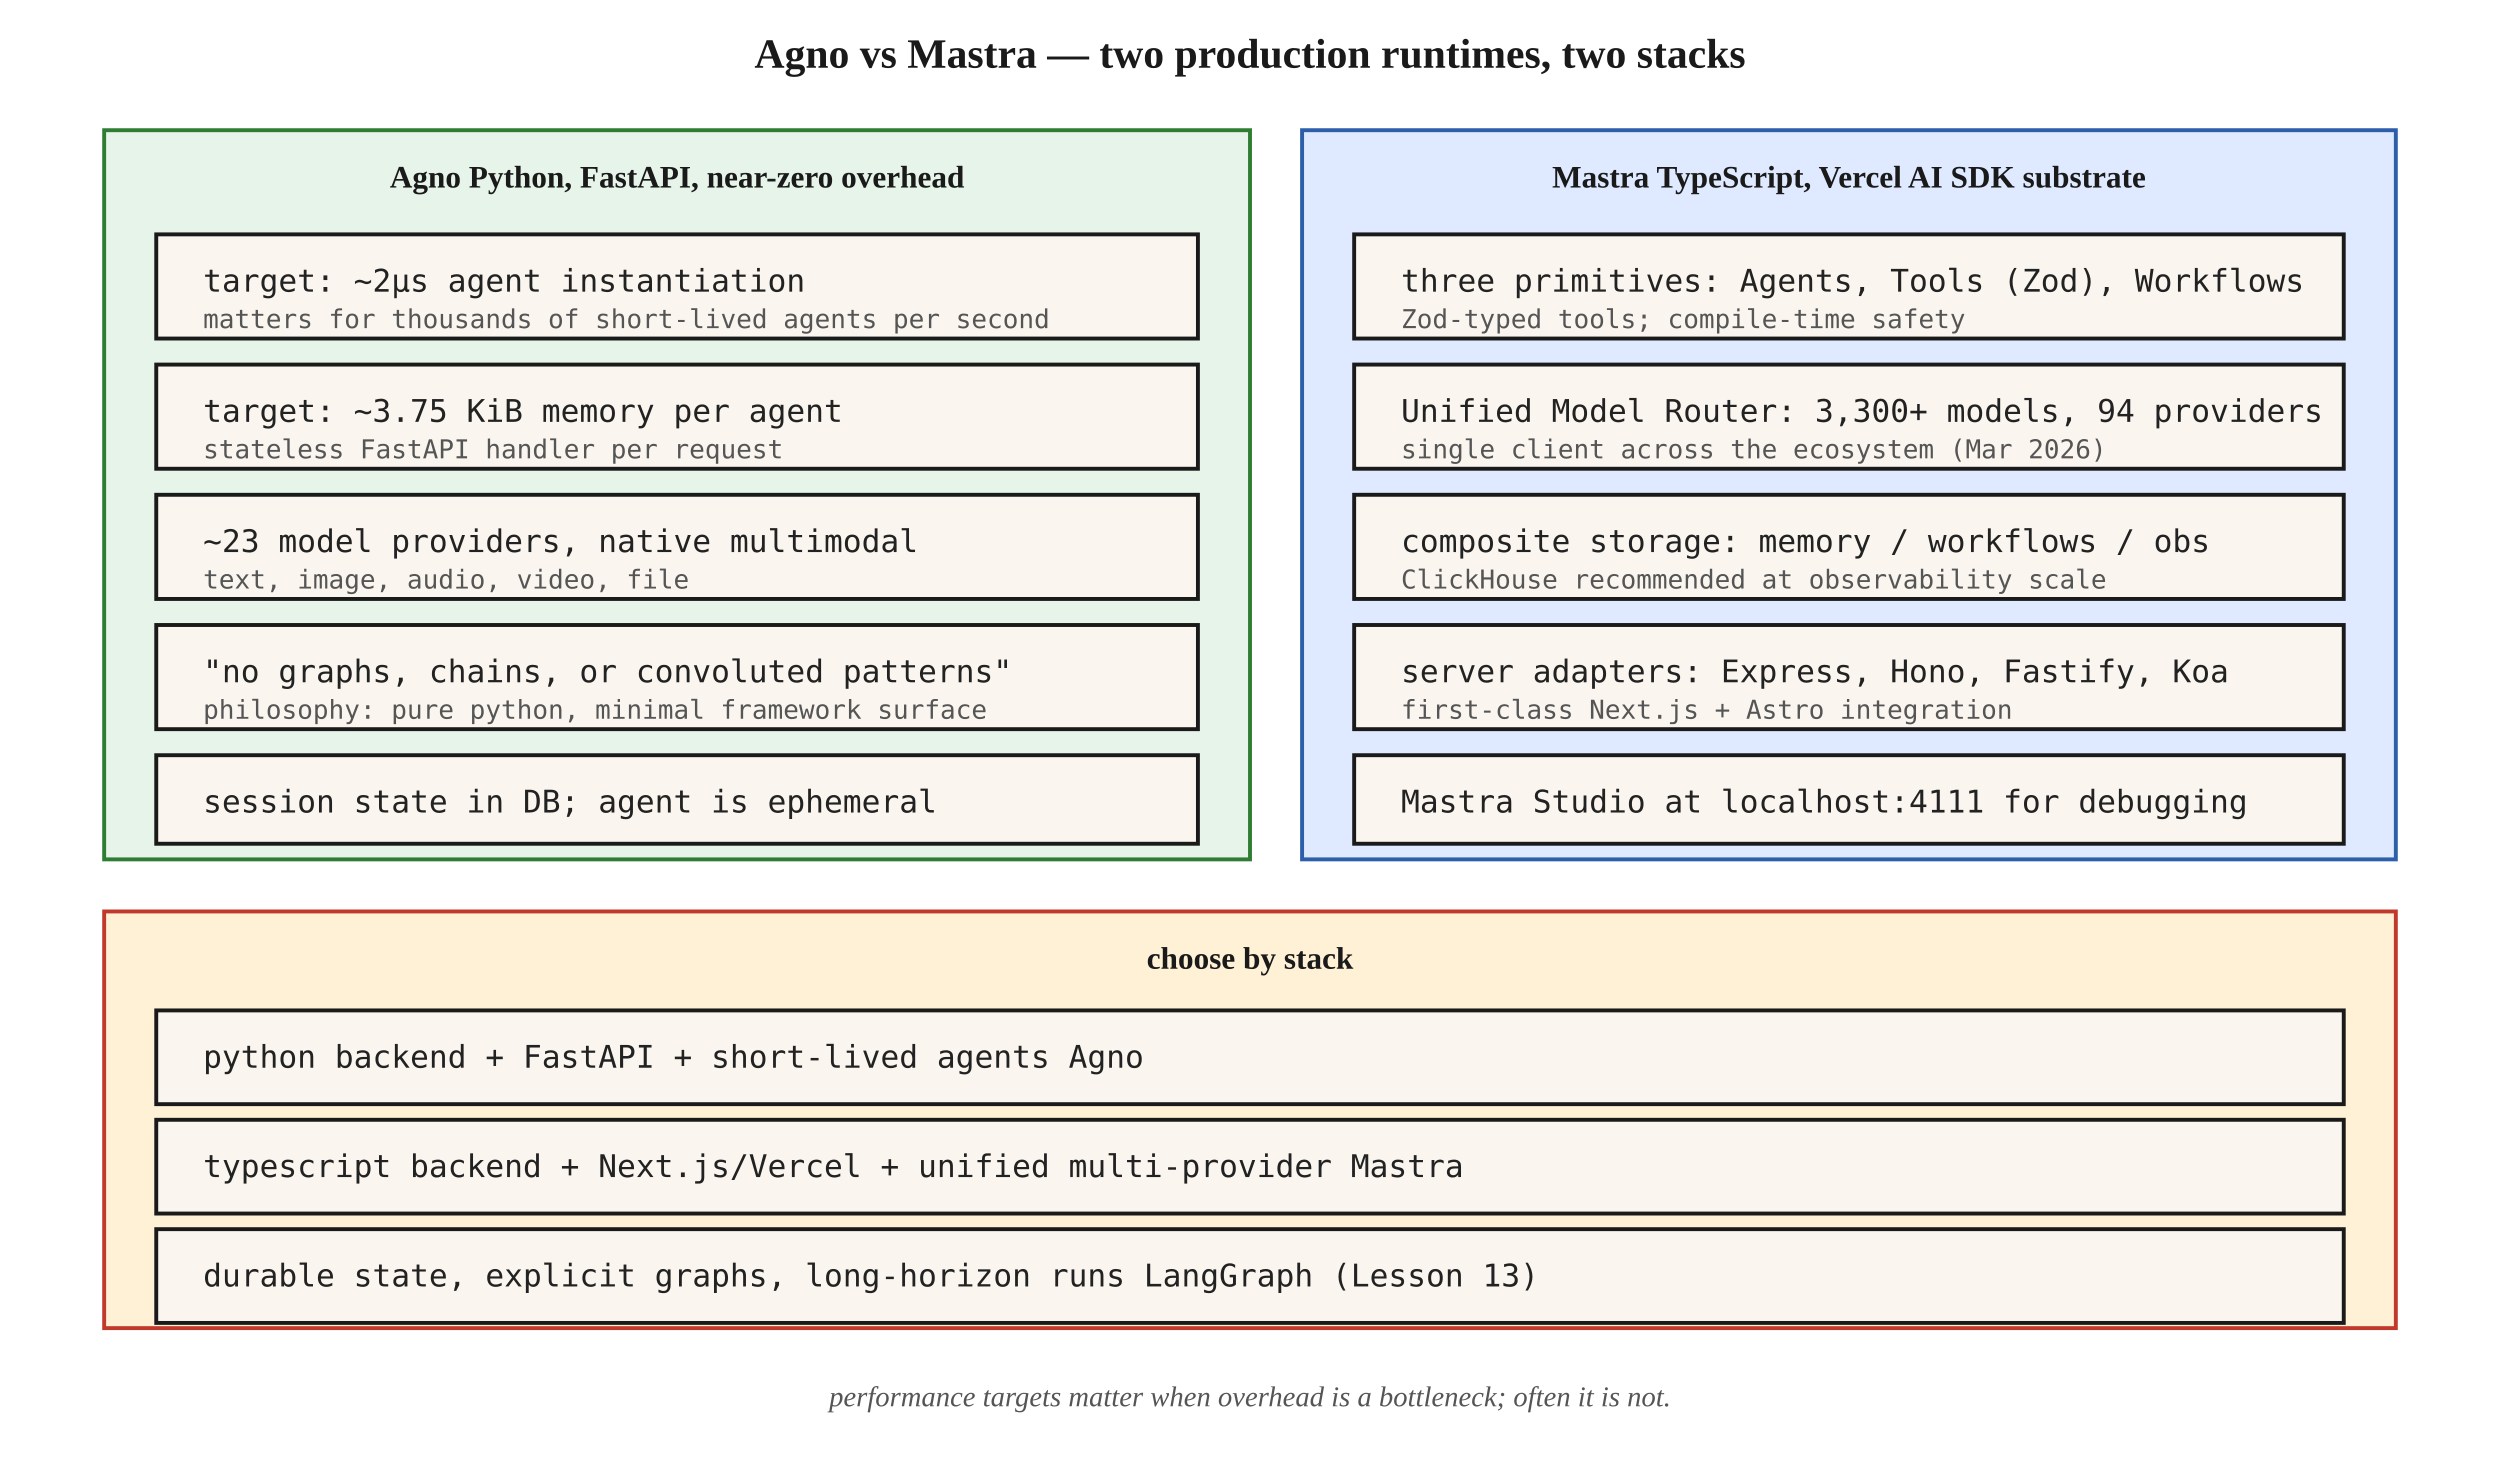
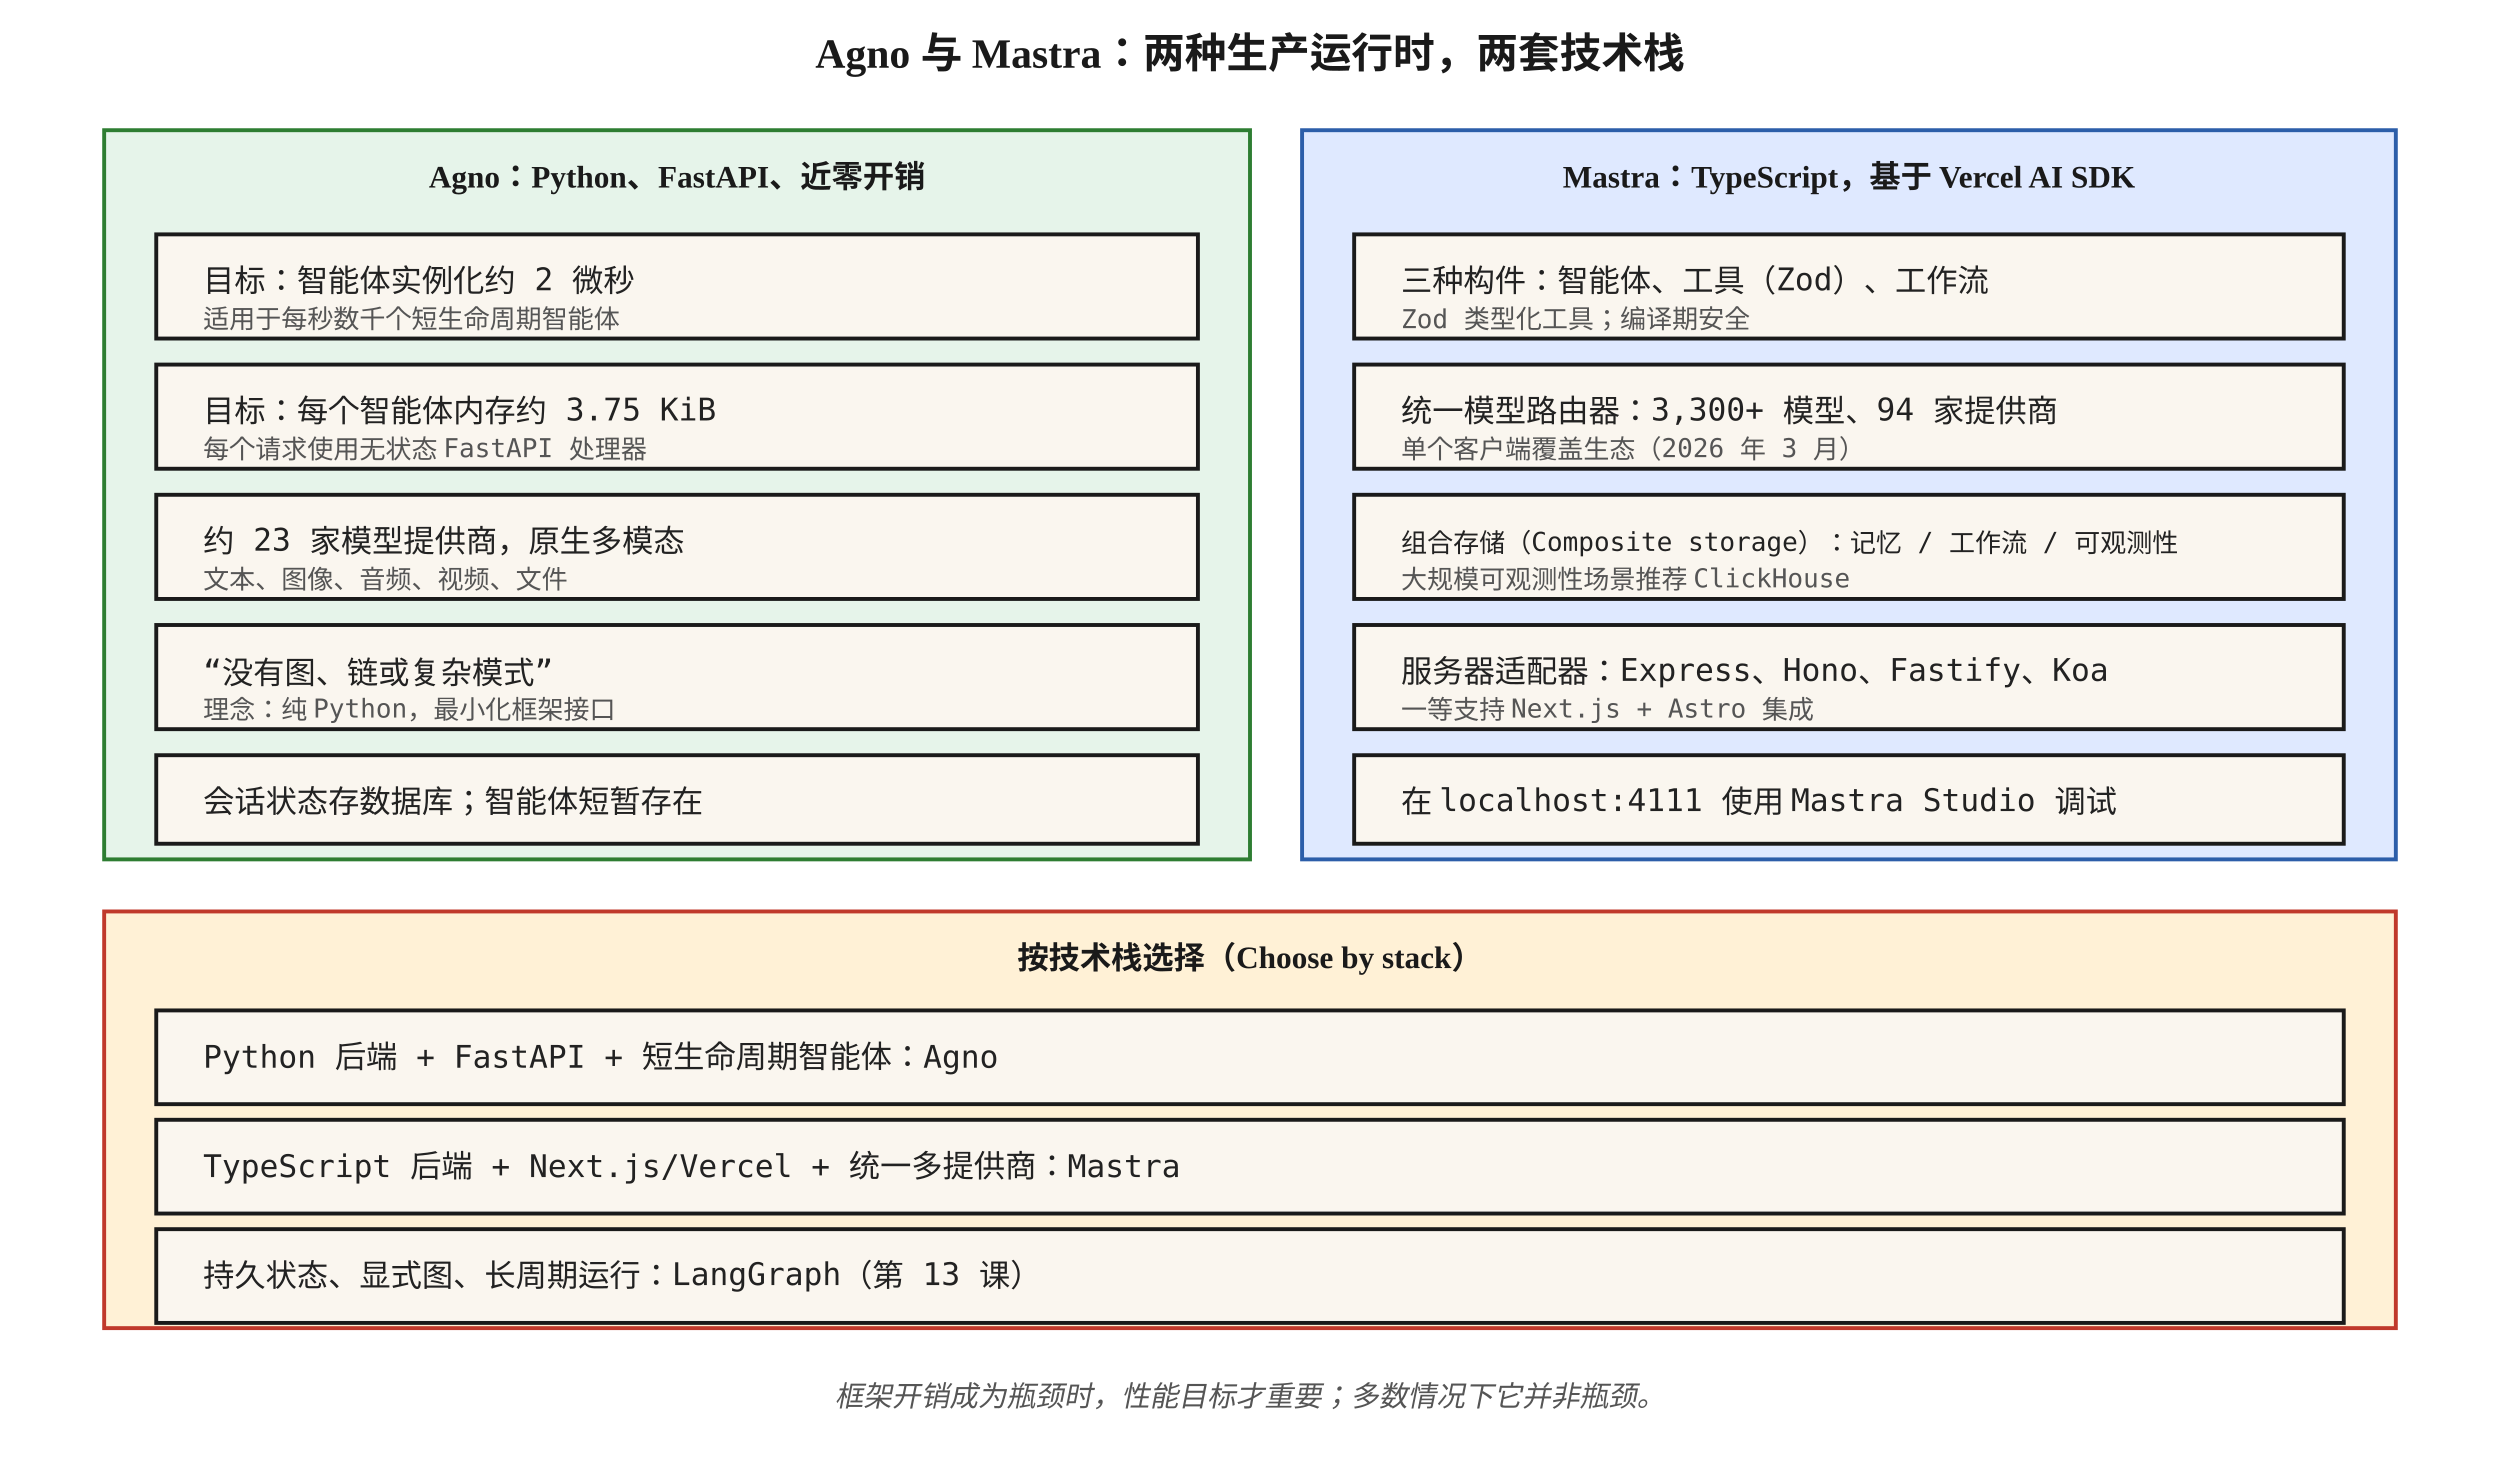
<svg xmlns="http://www.w3.org/2000/svg" viewBox="0 0 960 560" font-family="Georgia, 'Times New Roman', serif">
  <defs>
    <style>
      .box { fill: #faf6ef; stroke: #1a1a1a; stroke-width: 1.5; }
      .agno { fill: #e6f4ea; stroke: #2e7d32; stroke-width: 1.5; }
      .mastra { fill: #dfe9ff; stroke: #2c5ea9; stroke-width: 1.5; }
      .diff { fill: #fff1d6; stroke: #c0392b; stroke-width: 1.5; }
      .step { font-size: 12px; font-family: 'Menlo', monospace; fill: #222; }
      .small { font-size: 10px; font-family: 'Menlo', monospace; fill: #555; }
      .caption { font-size: 11px; fill: #555; font-style: italic; }
      .title { font-size: 16px; font-weight: 700; fill: #1a1a1a; }
      .head { font-size: 12px; font-weight: 700; fill: #1a1a1a; }
    </style>
  </defs>
-   <text x="480" y="26" text-anchor="middle" class="title">Agno vs Mastra — two production runtimes, two stacks</text>
+   <text x="480" y="26" text-anchor="middle" class="title">Agno 与 Mastra：两种生产运行时，两套技术栈</text>
  <rect x="40" y="50" width="440" height="280" class="agno" />
-   <text x="260" y="72" text-anchor="middle" class="head">Agno  Python, FastAPI, near-zero overhead</text>
+   <text x="260" y="72" text-anchor="middle" class="head">Agno：Python、FastAPI、近零开销</text>
  <rect x="60" y="90" width="400" height="40" class="box" />
-   <text x="78" y="112" class="step">target: ~2μs agent instantiation</text>
-   <text x="78" y="126" class="small">matters for thousands of short-lived agents per second</text>
+   <text x="78" y="112" class="step">目标：智能体实例化约 2 微秒</text>
+   <text x="78" y="126" class="small">适用于每秒数千个短生命周期智能体</text>
  <rect x="60" y="140" width="400" height="40" class="box" />
-   <text x="78" y="162" class="step">target: ~3.75 KiB memory per agent</text>
-   <text x="78" y="176" class="small">stateless FastAPI handler per request</text>
+   <text x="78" y="162" class="step">目标：每个智能体内存约 3.75 KiB</text>
+   <text x="78" y="176" class="small">每个请求使用无状态 FastAPI 处理器</text>
  <rect x="60" y="190" width="400" height="40" class="box" />
-   <text x="78" y="212" class="step">~23 model providers, native multimodal</text>
-   <text x="78" y="226" class="small">text, image, audio, video, file</text>
+   <text x="78" y="212" class="step">约 23 家模型提供商，原生多模态</text>
+   <text x="78" y="226" class="small">文本、图像、音频、视频、文件</text>
  <rect x="60" y="240" width="400" height="40" class="box" />
-   <text x="78" y="262" class="step">"no graphs, chains, or convoluted patterns"</text>
-   <text x="78" y="276" class="small">philosophy: pure python, minimal framework surface</text>
+   <text x="78" y="262" class="step">“没有图、链或复杂模式”</text>
+   <text x="78" y="276" class="small">理念：纯 Python，最小化框架接口</text>
  <rect x="60" y="290" width="400" height="34" class="box" />
-   <text x="78" y="312" class="step">session state in DB; agent is ephemeral</text>
+   <text x="78" y="312" class="step">会话状态存数据库；智能体短暂存在</text>
  <rect x="500" y="50" width="420" height="280" class="mastra" />
-   <text x="710" y="72" text-anchor="middle" class="head">Mastra  TypeScript, Vercel AI SDK substrate</text>
+   <text x="710" y="72" text-anchor="middle" class="head">Mastra：TypeScript，基于 Vercel AI SDK</text>
  <rect x="520" y="90" width="380" height="40" class="box" />
-   <text x="538" y="112" class="step">three primitives: Agents, Tools (Zod), Workflows</text>
-   <text x="538" y="126" class="small">Zod-typed tools; compile-time safety</text>
+   <text x="538" y="112" class="step">三种构件：智能体、工具（Zod）、工作流</text>
+   <text x="538" y="126" class="small">Zod 类型化工具；编译期安全</text>
  <rect x="520" y="140" width="380" height="40" class="box" />
-   <text x="538" y="162" class="step">Unified Model Router: 3,300+ models, 94 providers</text>
-   <text x="538" y="176" class="small">single client across the ecosystem (Mar 2026)</text>
+   <text x="538" y="162" class="step">统一模型路由器：3,300+ 模型、94 家提供商</text>
+   <text x="538" y="176" class="small">单个客户端覆盖生态（2026 年 3 月）</text>
  <rect x="520" y="190" width="380" height="40" class="box" />
-   <text x="538" y="212" class="step">composite storage: memory / workflows / obs</text>
-   <text x="538" y="226" class="small">ClickHouse recommended at observability scale</text>
+   <text x="538" y="212" class="step" style="font-size: 10px">组合存储（Composite storage）：记忆 / 工作流 / 可观测性</text>
+   <text x="538" y="226" class="small">大规模可观测性场景推荐 ClickHouse</text>
  <rect x="520" y="240" width="380" height="40" class="box" />
-   <text x="538" y="262" class="step">server adapters: Express, Hono, Fastify, Koa</text>
-   <text x="538" y="276" class="small">first-class Next.js + Astro integration</text>
+   <text x="538" y="262" class="step">服务器适配器：Express、Hono、Fastify、Koa</text>
+   <text x="538" y="276" class="small">一等支持 Next.js + Astro 集成</text>
  <rect x="520" y="290" width="380" height="34" class="box" />
-   <text x="538" y="312" class="step">Mastra Studio at localhost:4111 for debugging</text>
+   <text x="538" y="312" class="step">在 localhost:4111 使用 Mastra Studio 调试</text>
  <rect x="40" y="350" width="880" height="160" class="diff" />
-   <text x="480" y="372" text-anchor="middle" class="head">choose by stack</text>
+   <text x="480" y="372" text-anchor="middle" class="head">按技术栈选择（Choose by stack）</text>
  <rect x="60" y="388" width="840" height="36" class="box" />
-   <text x="78" y="410" class="step">python backend + FastAPI + short-lived agents  Agno</text>
+   <text x="78" y="410" class="step">Python 后端 + FastAPI + 短生命周期智能体：Agno</text>
  <rect x="60" y="430" width="840" height="36" class="box" />
-   <text x="78" y="452" class="step">typescript backend + Next.js/Vercel + unified multi-provider  Mastra</text>
+   <text x="78" y="452" class="step">TypeScript 后端 + Next.js/Vercel + 统一多提供商：Mastra</text>
  <rect x="60" y="472" width="840" height="36" class="box" />
-   <text x="78" y="494" class="step">durable state, explicit graphs, long-horizon runs  LangGraph (Lesson 13)</text>
-   <text x="480" y="540" text-anchor="middle" class="caption">performance targets matter when overhead is a bottleneck; often it is not.</text>
+   <text x="78" y="494" class="step">持久状态、显式图、长周期运行：LangGraph（第 13 课）</text>
+   <text x="480" y="540" text-anchor="middle" class="caption">框架开销成为瓶颈时，性能目标才重要；多数情况下它并非瓶颈。</text>
</svg>
